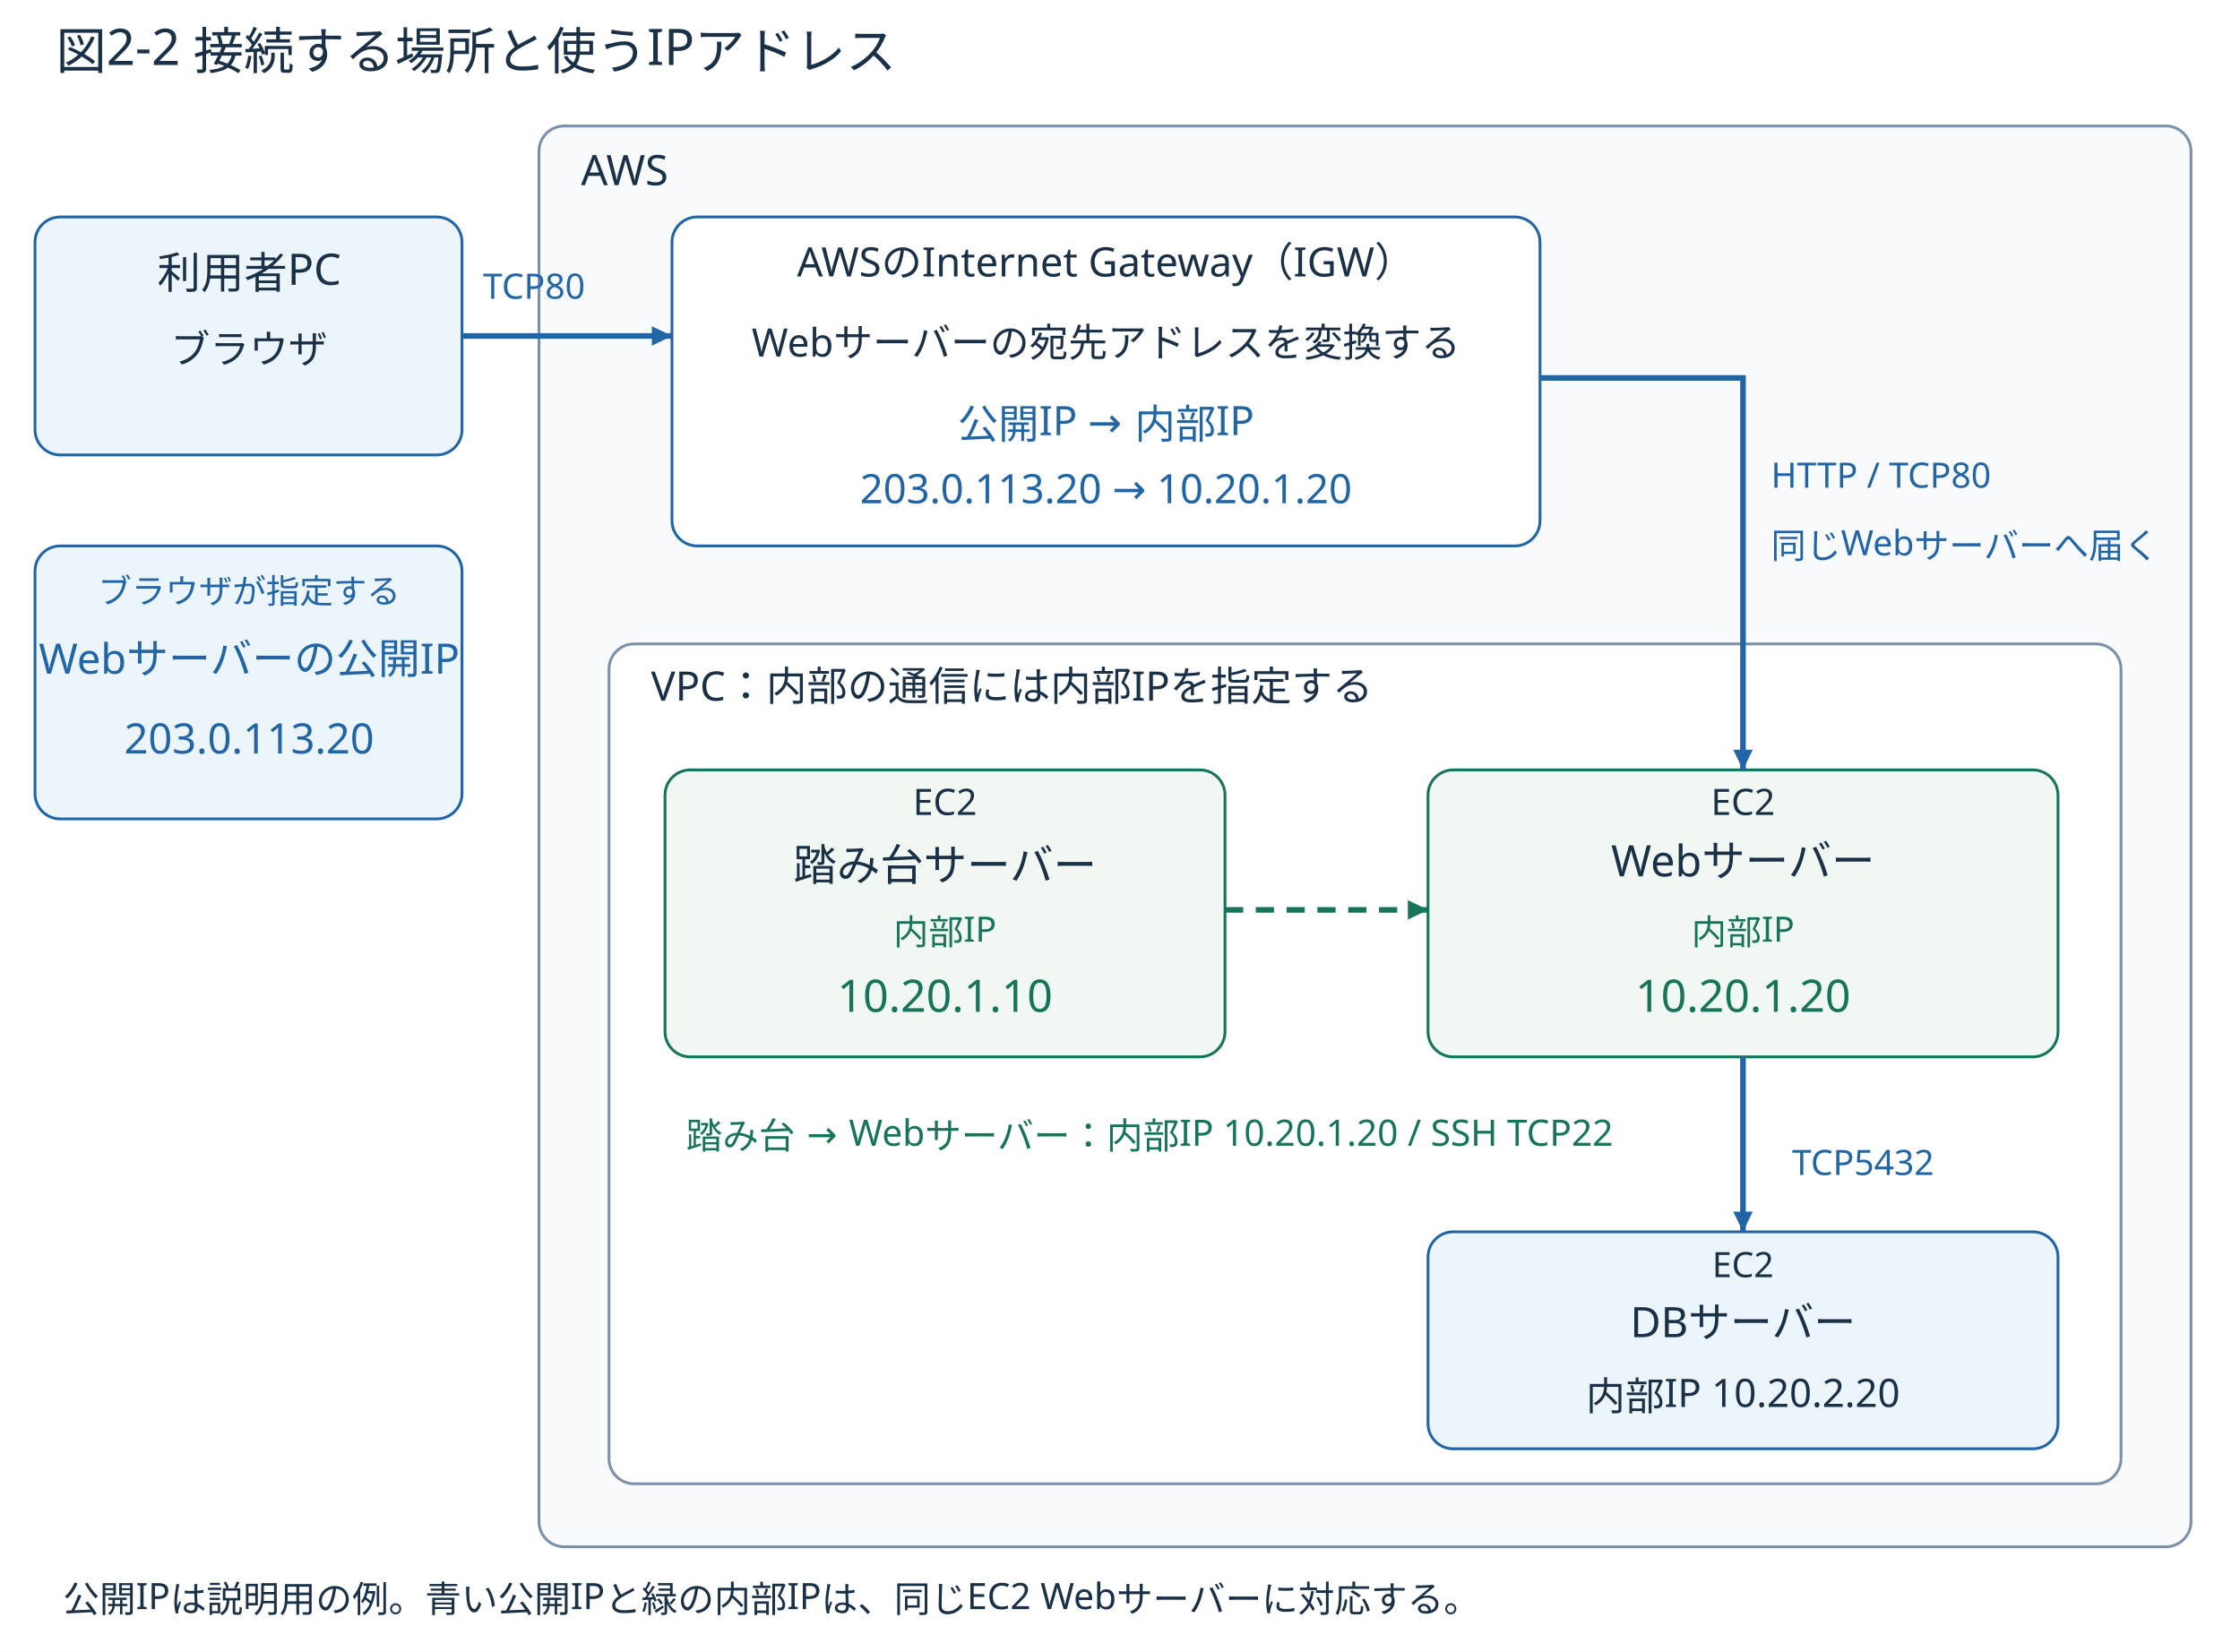
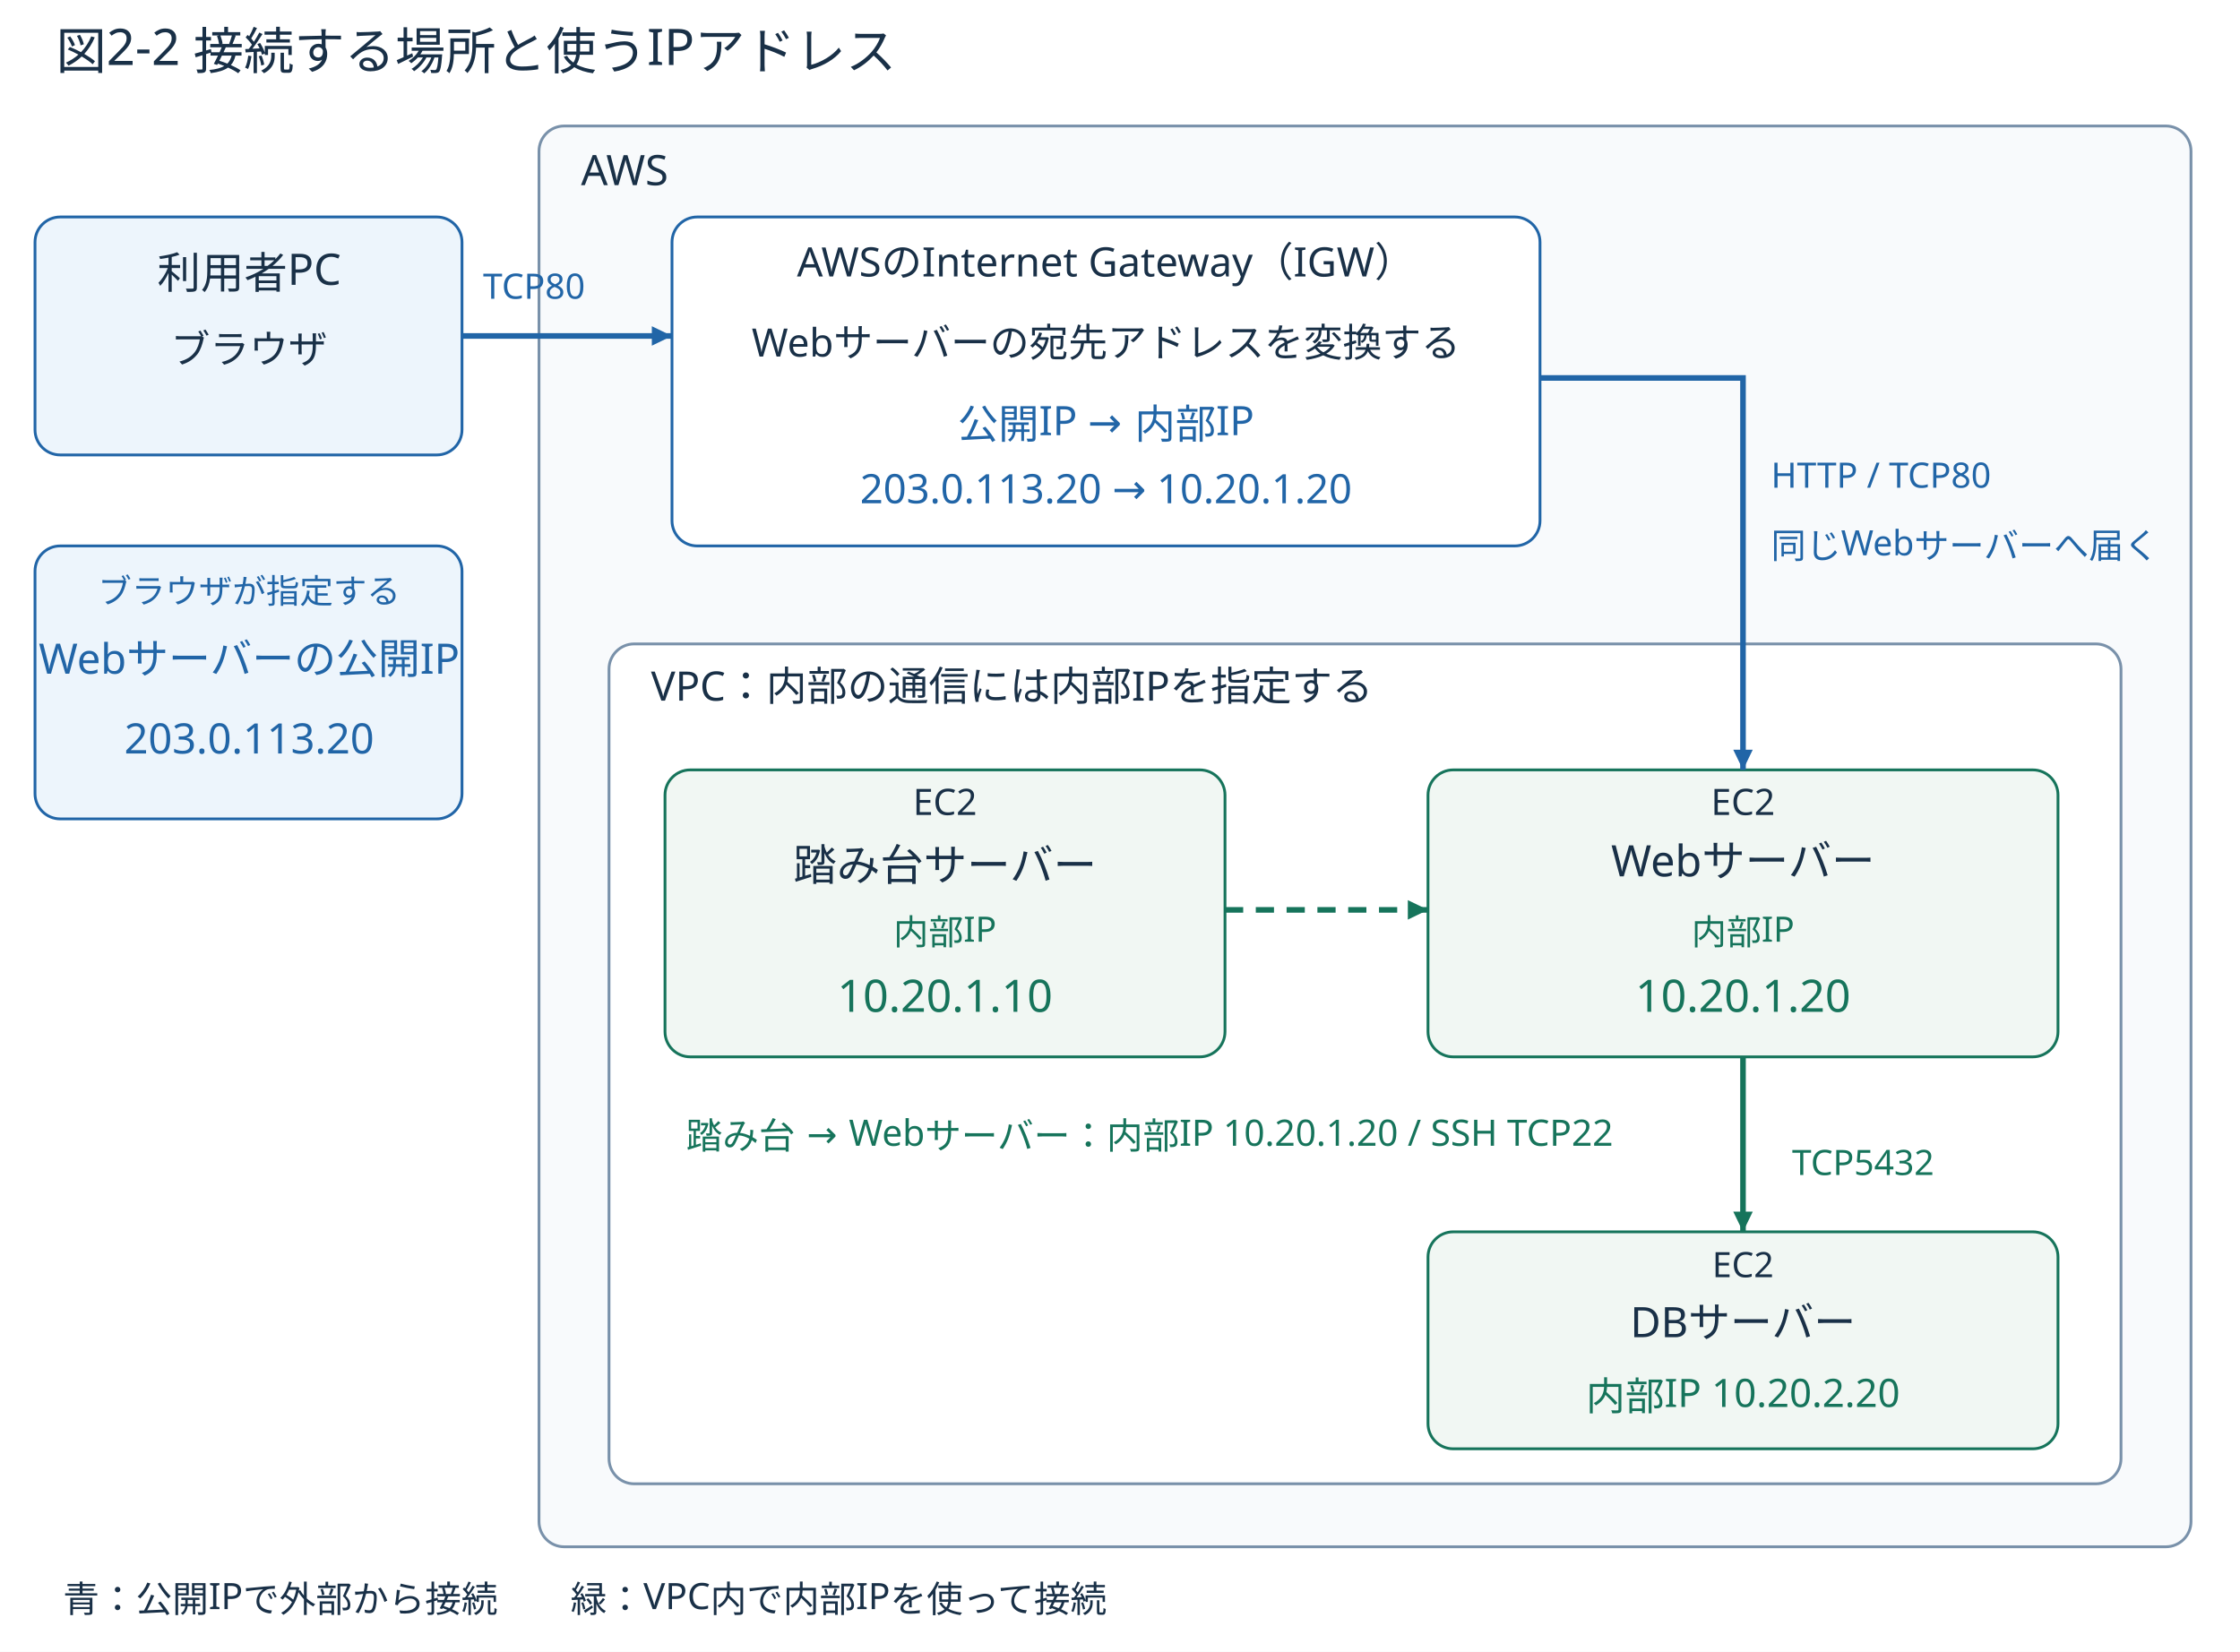
<svg xmlns="http://www.w3.org/2000/svg" width="1600" height="1180" viewBox="0 0 1600 1180" role="img">
  <rect width="100%" height="100%" fill="white" />
  <text x="40" y="18" fill="#193047" font-family="Noto Sans JP, sans-serif" font-size="36" dominant-baseline="text-before-edge" text-anchor="start">図2-2  接続する場所と使うIPアドレス</text>
  <rect x="25" y="155" width="305" height="170" rx="18" fill="#edf5fc" stroke="#2165a7" stroke-width="2" />
  <text x="178" y="179" fill="#193047" font-family="Noto Sans JP, sans-serif" font-size="31" dominant-baseline="text-before-edge" text-anchor="middle">利用者PC</text>
  <text x="178" y="235" fill="#193047" font-family="Noto Sans JP, sans-serif" font-size="28" dominant-baseline="text-before-edge" text-anchor="middle">ブラウザ</text>
  <rect x="25" y="390" width="305" height="195" rx="18" fill="#edf5fc" stroke="#2165a7" stroke-width="2" />
  <text x="178" y="410" fill="#2165a7" font-family="Noto Sans JP, sans-serif" font-size="24" dominant-baseline="text-before-edge" text-anchor="middle">ブラウザが指定する</text>
  <text x="178" y="458" fill="#2165a7" font-family="Noto Sans JP, sans-serif" font-size="30" dominant-baseline="text-before-edge" text-anchor="middle">Webサーバーの公開IP</text>
  <text x="178" y="515" fill="#2165a7" font-family="Noto Sans JP, sans-serif" font-size="30" dominant-baseline="text-before-edge" text-anchor="middle">203.0.113.20</text>
  <rect x="385" y="90" width="1180" height="1015" rx="18" fill="#f8fafc" stroke="#7991aa" stroke-width="2" />
  <text x="415" y="109" fill="#193047" font-family="Noto Sans JP, sans-serif" font-size="30" dominant-baseline="text-before-edge" text-anchor="start">AWS</text>
  <rect x="480" y="155" width="620" height="235" rx="18" fill="#ffffff" stroke="#2165a7" stroke-width="2" />
  <text x="790" y="175" fill="#193047" font-family="Noto Sans JP, sans-serif" font-size="29" dominant-baseline="text-before-edge" text-anchor="middle">AWSのInternet Gateway（IGW）</text>
  <text x="790" y="233" fill="#193047" font-family="Noto Sans JP, sans-serif" font-size="28" dominant-baseline="text-before-edge" text-anchor="middle">Webサーバーの宛先アドレスを変換する</text>
  <text x="790" y="288" fill="#2165a7" font-family="Noto Sans JP, sans-serif" font-size="29" dominant-baseline="text-before-edge" text-anchor="middle">公開IP → 内部IP</text>
  <text x="790" y="337" fill="#2165a7" font-family="Noto Sans JP, sans-serif" font-size="29" dominant-baseline="text-before-edge" text-anchor="middle">203.0.113.20 → 10.20.1.20</text>
  <polyline points="330,240 480,240" fill="none" stroke="#2165a7" stroke-width="4" />
  <polygon points="480,240 465.593,246.959 465.593,233.041" fill="#2165a7" />
  <text x="345" y="194" fill="#2165a7" font-family="Noto Sans JP, sans-serif" font-size="25" dominant-baseline="text-before-edge" text-anchor="start">TCP80</text>
  <rect x="435" y="460" width="1080" height="600" rx="18" fill="#ffffff" stroke="#7991aa" stroke-width="2" />
  <text x="465" y="478" fill="#193047" font-family="Noto Sans JP, sans-serif" font-size="29" dominant-baseline="text-before-edge" text-anchor="start">VPC：内部の通信には内部IPを指定する</text>
  <rect x="475" y="550" width="400" height="205" rx="18" fill="#f1f7f3" stroke="#16745b" stroke-width="2" />
  <text x="675.0" y="562" fill="#193047" font-family="Noto Sans JP, sans-serif" font-size="26" dominant-baseline="text-before-edge" text-anchor="middle">EC2</text>
  <text x="675.0" y="602" fill="#193047" font-family="Noto Sans JP, sans-serif" font-size="31" dominant-baseline="text-before-edge" text-anchor="middle">踏み台サーバー</text>
  <text x="675.0" y="653" fill="#16745b" font-family="Noto Sans JP, sans-serif" font-size="25" dominant-baseline="text-before-edge" text-anchor="middle">内部IP</text>
  <text x="675.0" y="698" fill="#16745b" font-family="Noto Sans JP, sans-serif" font-size="32" dominant-baseline="text-before-edge" text-anchor="middle">10.20.1.10</text>
  <rect x="1020" y="550" width="450" height="205" rx="18" fill="#f1f7f3" stroke="#16745b" stroke-width="2" />
  <text x="1245.0" y="562" fill="#193047" font-family="Noto Sans JP, sans-serif" font-size="26" dominant-baseline="text-before-edge" text-anchor="middle">EC2</text>
  <text x="1245.0" y="602" fill="#193047" font-family="Noto Sans JP, sans-serif" font-size="31" dominant-baseline="text-before-edge" text-anchor="middle">Webサーバー</text>
  <text x="1245.0" y="653" fill="#16745b" font-family="Noto Sans JP, sans-serif" font-size="25" dominant-baseline="text-before-edge" text-anchor="middle">内部IP</text>
  <text x="1245.0" y="698" fill="#16745b" font-family="Noto Sans JP, sans-serif" font-size="32" dominant-baseline="text-before-edge" text-anchor="middle">10.20.1.20</text>
  <polyline points="1100,270 1245,270 1245,550" fill="none" stroke="#2165a7" stroke-width="4" />
  <polygon points="1245,550 1238.041,535.593 1251.959,535.593" fill="#2165a7" />
  <text x="1265" y="329" fill="#2165a7" font-family="Noto Sans JP, sans-serif" font-size="25" dominant-baseline="text-before-edge" text-anchor="start">HTTP / TCP80</text>
  <text x="1265" y="377" fill="#2165a7" font-family="Noto Sans JP, sans-serif" font-size="25" dominant-baseline="text-before-edge" text-anchor="start">同じWebサーバーへ届く</text>
  <polyline points="875,650 1020,650" fill="none" stroke="#16745b" stroke-width="4" stroke-dasharray="13 9" />
  <polygon points="1020,650 1005.593,656.959 1005.593,643.041" fill="#16745b" />
  <text x="490" y="798" fill="#16745b" font-family="Noto Sans JP, sans-serif" font-size="26" dominant-baseline="text-before-edge" text-anchor="start">踏み台 → Webサーバー：内部IP 10.20.1.20 / SSH TCP22</text>
-   <polyline points="1245,755 1245,880" fill="none" stroke="#2165a7" stroke-width="4" />
-   <polygon points="1245,880 1238.041,865.593 1251.959,865.593" fill="#2165a7" />
-   <text x="1280" y="820" fill="#2165a7" font-family="Noto Sans JP, sans-serif" font-size="25" dominant-baseline="text-before-edge" text-anchor="start">TCP5432</text>
-   <rect x="1020" y="880" width="450" height="155" rx="18" fill="#edf5fc" stroke="#2165a7" stroke-width="2" />
+   <polyline points="1245,755 1245,880" fill="none" stroke="#16745b" stroke-width="4" />
+   <polygon points="1245,880 1238.041,865.593 1251.959,865.593" fill="#16745b" />
+   <text x="1280" y="820" fill="#16745b" font-family="Noto Sans JP, sans-serif" font-size="25" dominant-baseline="text-before-edge" text-anchor="start">TCP5432</text>
+   <rect x="1020" y="880" width="450" height="155" rx="18" fill="#f1f7f3" stroke="#16745b" stroke-width="2" />
  <text x="1245" y="893" fill="#193047" font-family="Noto Sans JP, sans-serif" font-size="25" dominant-baseline="text-before-edge" text-anchor="middle">EC2</text>
  <text x="1245" y="932" fill="#193047" font-family="Noto Sans JP, sans-serif" font-size="30" dominant-baseline="text-before-edge" text-anchor="middle">DBサーバー</text>
-   <text x="1245" y="983" fill="#193047" font-family="Noto Sans JP, sans-serif" font-size="28" dominant-baseline="text-before-edge" text-anchor="middle">内部IP  10.20.2.20</text>
-   <text x="45" y="1129" fill="#193047" font-family="Noto Sans JP, sans-serif" font-size="26" dominant-baseline="text-before-edge" text-anchor="start">公開IPは説明用の例。青い公開IPと緑の内部IPは、同じEC2 Webサーバーに対応する。</text>
+   <text x="1245" y="983" fill="#16745b" font-family="Noto Sans JP, sans-serif" font-size="28" dominant-baseline="text-before-edge" text-anchor="middle">内部IP  10.20.2.20</text>
+   <text x="45" y="1129" fill="#193047" font-family="Noto Sans JP, sans-serif" font-size="26" dominant-baseline="text-before-edge" text-anchor="start">青：公開IPで外部から接続　　緑：VPC内で内部IPを使って接続</text>
</svg>
